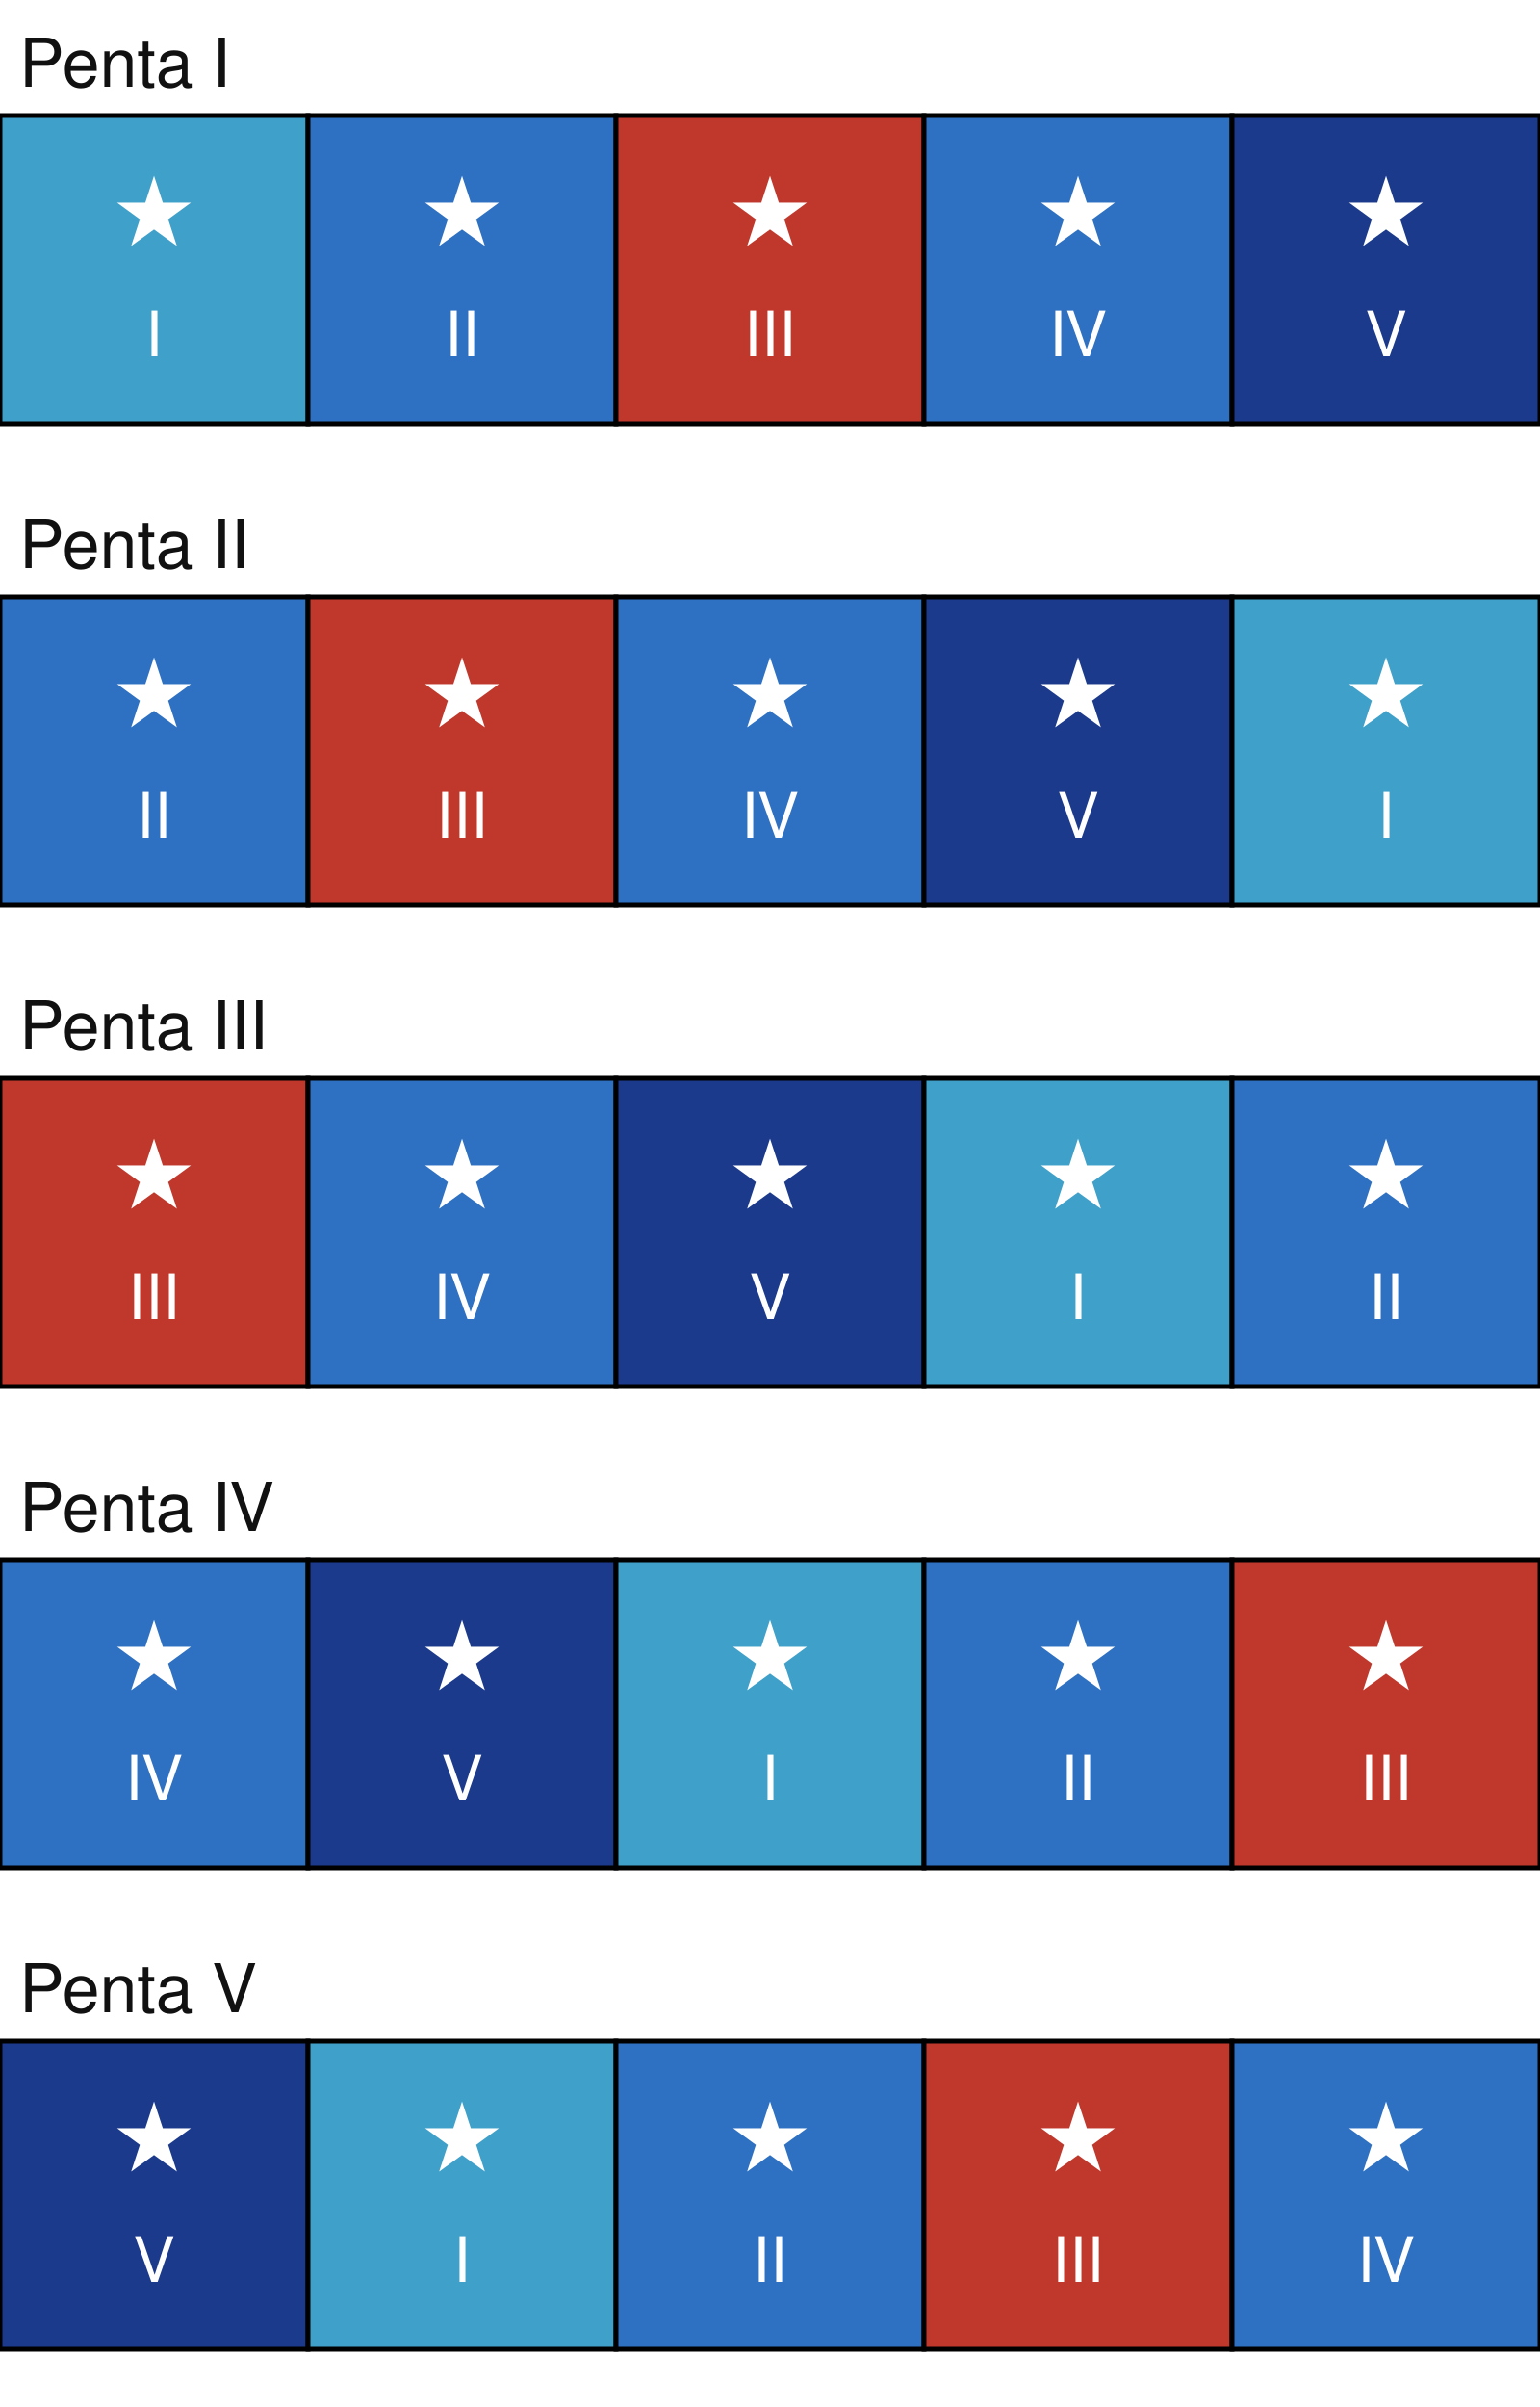
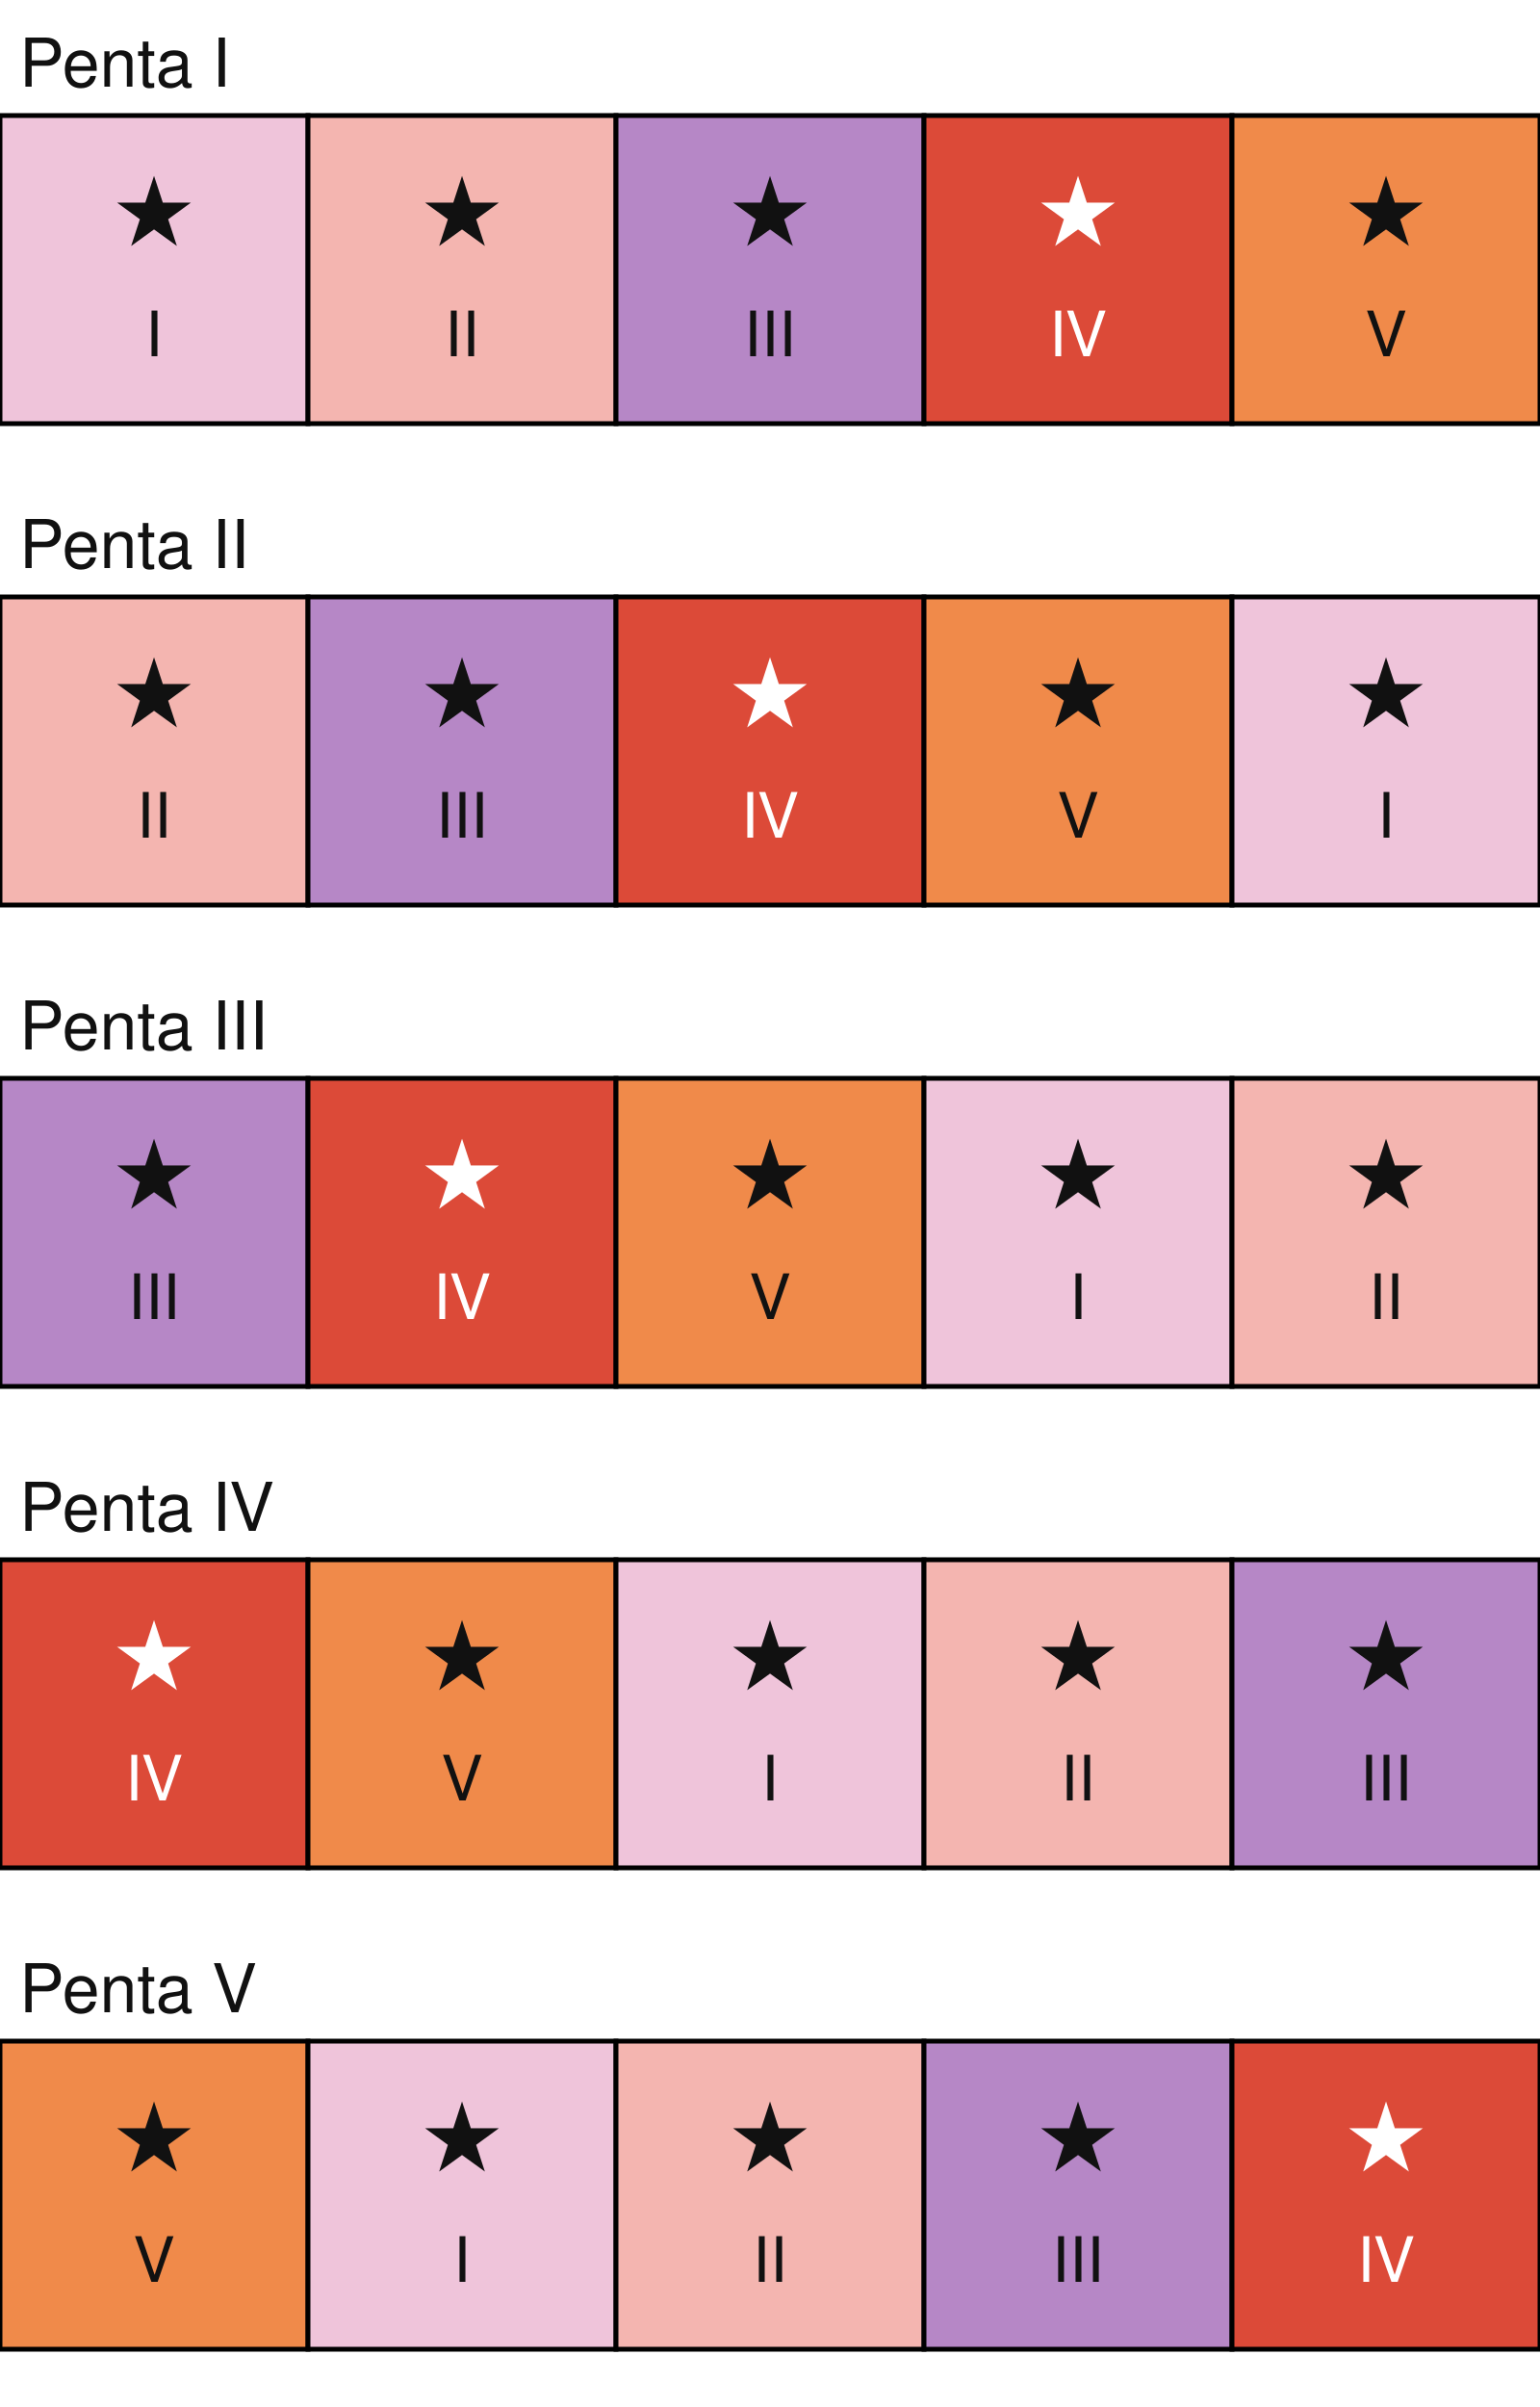
<svg xmlns="http://www.w3.org/2000/svg" width="320" height="500" viewBox="0 0 320 500">
  <rect width="320" height="500" fill="#fff" />
  <g transform="translate(0,0)">
    <rect width="320" height="92" fill="#fff" />
    <text x="4" y="18" fill="#111" font-size="14" font-family="Helvetica,Arial,sans-serif">Penta I</text>
-     <rect x="0" y="24" width="64" height="64" fill="#3FA0C9" stroke="#000" />
-     <text x="32" y="51" fill="#fff" font-size="20" text-anchor="middle" font-family="Helvetica,Arial,sans-serif">★</text>
-     <text x="32" y="74" fill="#fff" font-size="13" text-anchor="middle" font-family="Helvetica,Arial,sans-serif">I</text>
-     <rect x="64" y="24" width="64" height="64" fill="#2E70C1" stroke="#000" />
-     <text x="96" y="51" fill="#fff" font-size="20" text-anchor="middle" font-family="Helvetica,Arial,sans-serif">★</text>
-     <text x="96" y="74" fill="#fff" font-size="13" text-anchor="middle" font-family="Helvetica,Arial,sans-serif">II</text>
-     <rect x="128" y="24" width="64" height="64" fill="#C0382C" stroke="#000" />
-     <text x="160" y="51" fill="#fff" font-size="20" text-anchor="middle" font-family="Helvetica,Arial,sans-serif">★</text>
-     <text x="160" y="74" fill="#fff" font-size="13" text-anchor="middle" font-family="Helvetica,Arial,sans-serif">III</text>
-     <rect x="192" y="24" width="64" height="64" fill="#2E70C1" stroke="#000" />
+     <rect x="0" y="24" width="64" height="64" fill="#EFC4DA" stroke="#000" />
+     <text x="32" y="51" fill="#111" font-size="20" text-anchor="middle" font-family="Helvetica,Arial,sans-serif">★</text>
+     <text x="32" y="74" fill="#111" font-size="13" text-anchor="middle" font-family="Helvetica,Arial,sans-serif">I</text>
+     <rect x="64" y="24" width="64" height="64" fill="#F4B5B0" stroke="#000" />
+     <text x="96" y="51" fill="#111" font-size="20" text-anchor="middle" font-family="Helvetica,Arial,sans-serif">★</text>
+     <text x="96" y="74" fill="#111" font-size="13" text-anchor="middle" font-family="Helvetica,Arial,sans-serif">II</text>
+     <rect x="128" y="24" width="64" height="64" fill="#B687C6" stroke="#000" />
+     <text x="160" y="51" fill="#111" font-size="20" text-anchor="middle" font-family="Helvetica,Arial,sans-serif">★</text>
+     <text x="160" y="74" fill="#111" font-size="13" text-anchor="middle" font-family="Helvetica,Arial,sans-serif">III</text>
+     <rect x="192" y="24" width="64" height="64" fill="#DC4A38" stroke="#000" />
    <text x="224" y="51" fill="#fff" font-size="20" text-anchor="middle" font-family="Helvetica,Arial,sans-serif">★</text>
    <text x="224" y="74" fill="#fff" font-size="13" text-anchor="middle" font-family="Helvetica,Arial,sans-serif">IV</text>
-     <rect x="256" y="24" width="64" height="64" fill="#1B3A8C" stroke="#000" />
-     <text x="288" y="51" fill="#fff" font-size="20" text-anchor="middle" font-family="Helvetica,Arial,sans-serif">★</text>
-     <text x="288" y="74" fill="#fff" font-size="13" text-anchor="middle" font-family="Helvetica,Arial,sans-serif">V</text>
+     <rect x="256" y="24" width="64" height="64" fill="#F08A4A" stroke="#000" />
+     <text x="288" y="51" fill="#111" font-size="20" text-anchor="middle" font-family="Helvetica,Arial,sans-serif">★</text>
+     <text x="288" y="74" fill="#111" font-size="13" text-anchor="middle" font-family="Helvetica,Arial,sans-serif">V</text>
  </g>
  <g transform="translate(0,100)">
    <rect width="320" height="92" fill="#fff" />
    <text x="4" y="18" fill="#111" font-size="14" font-family="Helvetica,Arial,sans-serif">Penta II</text>
-     <rect x="0" y="24" width="64" height="64" fill="#2E70C1" stroke="#000" />
-     <text x="32" y="51" fill="#fff" font-size="20" text-anchor="middle" font-family="Helvetica,Arial,sans-serif">★</text>
-     <text x="32" y="74" fill="#fff" font-size="13" text-anchor="middle" font-family="Helvetica,Arial,sans-serif">II</text>
-     <rect x="64" y="24" width="64" height="64" fill="#C0382C" stroke="#000" />
-     <text x="96" y="51" fill="#fff" font-size="20" text-anchor="middle" font-family="Helvetica,Arial,sans-serif">★</text>
-     <text x="96" y="74" fill="#fff" font-size="13" text-anchor="middle" font-family="Helvetica,Arial,sans-serif">III</text>
-     <rect x="128" y="24" width="64" height="64" fill="#2E70C1" stroke="#000" />
+     <rect x="0" y="24" width="64" height="64" fill="#F4B5B0" stroke="#000" />
+     <text x="32" y="51" fill="#111" font-size="20" text-anchor="middle" font-family="Helvetica,Arial,sans-serif">★</text>
+     <text x="32" y="74" fill="#111" font-size="13" text-anchor="middle" font-family="Helvetica,Arial,sans-serif">II</text>
+     <rect x="64" y="24" width="64" height="64" fill="#B687C6" stroke="#000" />
+     <text x="96" y="51" fill="#111" font-size="20" text-anchor="middle" font-family="Helvetica,Arial,sans-serif">★</text>
+     <text x="96" y="74" fill="#111" font-size="13" text-anchor="middle" font-family="Helvetica,Arial,sans-serif">III</text>
+     <rect x="128" y="24" width="64" height="64" fill="#DC4A38" stroke="#000" />
    <text x="160" y="51" fill="#fff" font-size="20" text-anchor="middle" font-family="Helvetica,Arial,sans-serif">★</text>
    <text x="160" y="74" fill="#fff" font-size="13" text-anchor="middle" font-family="Helvetica,Arial,sans-serif">IV</text>
-     <rect x="192" y="24" width="64" height="64" fill="#1B3A8C" stroke="#000" />
-     <text x="224" y="51" fill="#fff" font-size="20" text-anchor="middle" font-family="Helvetica,Arial,sans-serif">★</text>
-     <text x="224" y="74" fill="#fff" font-size="13" text-anchor="middle" font-family="Helvetica,Arial,sans-serif">V</text>
-     <rect x="256" y="24" width="64" height="64" fill="#3FA0C9" stroke="#000" />
-     <text x="288" y="51" fill="#fff" font-size="20" text-anchor="middle" font-family="Helvetica,Arial,sans-serif">★</text>
-     <text x="288" y="74" fill="#fff" font-size="13" text-anchor="middle" font-family="Helvetica,Arial,sans-serif">I</text>
+     <rect x="192" y="24" width="64" height="64" fill="#F08A4A" stroke="#000" />
+     <text x="224" y="51" fill="#111" font-size="20" text-anchor="middle" font-family="Helvetica,Arial,sans-serif">★</text>
+     <text x="224" y="74" fill="#111" font-size="13" text-anchor="middle" font-family="Helvetica,Arial,sans-serif">V</text>
+     <rect x="256" y="24" width="64" height="64" fill="#EFC4DA" stroke="#000" />
+     <text x="288" y="51" fill="#111" font-size="20" text-anchor="middle" font-family="Helvetica,Arial,sans-serif">★</text>
+     <text x="288" y="74" fill="#111" font-size="13" text-anchor="middle" font-family="Helvetica,Arial,sans-serif">I</text>
  </g>
  <g transform="translate(0,200)">
    <rect width="320" height="92" fill="#fff" />
    <text x="4" y="18" fill="#111" font-size="14" font-family="Helvetica,Arial,sans-serif">Penta III</text>
-     <rect x="0" y="24" width="64" height="64" fill="#C0382C" stroke="#000" />
-     <text x="32" y="51" fill="#fff" font-size="20" text-anchor="middle" font-family="Helvetica,Arial,sans-serif">★</text>
-     <text x="32" y="74" fill="#fff" font-size="13" text-anchor="middle" font-family="Helvetica,Arial,sans-serif">III</text>
-     <rect x="64" y="24" width="64" height="64" fill="#2E70C1" stroke="#000" />
+     <rect x="0" y="24" width="64" height="64" fill="#B687C6" stroke="#000" />
+     <text x="32" y="51" fill="#111" font-size="20" text-anchor="middle" font-family="Helvetica,Arial,sans-serif">★</text>
+     <text x="32" y="74" fill="#111" font-size="13" text-anchor="middle" font-family="Helvetica,Arial,sans-serif">III</text>
+     <rect x="64" y="24" width="64" height="64" fill="#DC4A38" stroke="#000" />
    <text x="96" y="51" fill="#fff" font-size="20" text-anchor="middle" font-family="Helvetica,Arial,sans-serif">★</text>
    <text x="96" y="74" fill="#fff" font-size="13" text-anchor="middle" font-family="Helvetica,Arial,sans-serif">IV</text>
-     <rect x="128" y="24" width="64" height="64" fill="#1B3A8C" stroke="#000" />
-     <text x="160" y="51" fill="#fff" font-size="20" text-anchor="middle" font-family="Helvetica,Arial,sans-serif">★</text>
-     <text x="160" y="74" fill="#fff" font-size="13" text-anchor="middle" font-family="Helvetica,Arial,sans-serif">V</text>
-     <rect x="192" y="24" width="64" height="64" fill="#3FA0C9" stroke="#000" />
-     <text x="224" y="51" fill="#fff" font-size="20" text-anchor="middle" font-family="Helvetica,Arial,sans-serif">★</text>
-     <text x="224" y="74" fill="#fff" font-size="13" text-anchor="middle" font-family="Helvetica,Arial,sans-serif">I</text>
-     <rect x="256" y="24" width="64" height="64" fill="#2E70C1" stroke="#000" />
-     <text x="288" y="51" fill="#fff" font-size="20" text-anchor="middle" font-family="Helvetica,Arial,sans-serif">★</text>
-     <text x="288" y="74" fill="#fff" font-size="13" text-anchor="middle" font-family="Helvetica,Arial,sans-serif">II</text>
+     <rect x="128" y="24" width="64" height="64" fill="#F08A4A" stroke="#000" />
+     <text x="160" y="51" fill="#111" font-size="20" text-anchor="middle" font-family="Helvetica,Arial,sans-serif">★</text>
+     <text x="160" y="74" fill="#111" font-size="13" text-anchor="middle" font-family="Helvetica,Arial,sans-serif">V</text>
+     <rect x="192" y="24" width="64" height="64" fill="#EFC4DA" stroke="#000" />
+     <text x="224" y="51" fill="#111" font-size="20" text-anchor="middle" font-family="Helvetica,Arial,sans-serif">★</text>
+     <text x="224" y="74" fill="#111" font-size="13" text-anchor="middle" font-family="Helvetica,Arial,sans-serif">I</text>
+     <rect x="256" y="24" width="64" height="64" fill="#F4B5B0" stroke="#000" />
+     <text x="288" y="51" fill="#111" font-size="20" text-anchor="middle" font-family="Helvetica,Arial,sans-serif">★</text>
+     <text x="288" y="74" fill="#111" font-size="13" text-anchor="middle" font-family="Helvetica,Arial,sans-serif">II</text>
  </g>
  <g transform="translate(0,300)">
    <rect width="320" height="92" fill="#fff" />
    <text x="4" y="18" fill="#111" font-size="14" font-family="Helvetica,Arial,sans-serif">Penta IV</text>
-     <rect x="0" y="24" width="64" height="64" fill="#2E70C1" stroke="#000" />
+     <rect x="0" y="24" width="64" height="64" fill="#DC4A38" stroke="#000" />
    <text x="32" y="51" fill="#fff" font-size="20" text-anchor="middle" font-family="Helvetica,Arial,sans-serif">★</text>
    <text x="32" y="74" fill="#fff" font-size="13" text-anchor="middle" font-family="Helvetica,Arial,sans-serif">IV</text>
-     <rect x="64" y="24" width="64" height="64" fill="#1B3A8C" stroke="#000" />
-     <text x="96" y="51" fill="#fff" font-size="20" text-anchor="middle" font-family="Helvetica,Arial,sans-serif">★</text>
-     <text x="96" y="74" fill="#fff" font-size="13" text-anchor="middle" font-family="Helvetica,Arial,sans-serif">V</text>
-     <rect x="128" y="24" width="64" height="64" fill="#3FA0C9" stroke="#000" />
-     <text x="160" y="51" fill="#fff" font-size="20" text-anchor="middle" font-family="Helvetica,Arial,sans-serif">★</text>
-     <text x="160" y="74" fill="#fff" font-size="13" text-anchor="middle" font-family="Helvetica,Arial,sans-serif">I</text>
-     <rect x="192" y="24" width="64" height="64" fill="#2E70C1" stroke="#000" />
-     <text x="224" y="51" fill="#fff" font-size="20" text-anchor="middle" font-family="Helvetica,Arial,sans-serif">★</text>
-     <text x="224" y="74" fill="#fff" font-size="13" text-anchor="middle" font-family="Helvetica,Arial,sans-serif">II</text>
-     <rect x="256" y="24" width="64" height="64" fill="#C0382C" stroke="#000" />
-     <text x="288" y="51" fill="#fff" font-size="20" text-anchor="middle" font-family="Helvetica,Arial,sans-serif">★</text>
-     <text x="288" y="74" fill="#fff" font-size="13" text-anchor="middle" font-family="Helvetica,Arial,sans-serif">III</text>
+     <rect x="64" y="24" width="64" height="64" fill="#F08A4A" stroke="#000" />
+     <text x="96" y="51" fill="#111" font-size="20" text-anchor="middle" font-family="Helvetica,Arial,sans-serif">★</text>
+     <text x="96" y="74" fill="#111" font-size="13" text-anchor="middle" font-family="Helvetica,Arial,sans-serif">V</text>
+     <rect x="128" y="24" width="64" height="64" fill="#EFC4DA" stroke="#000" />
+     <text x="160" y="51" fill="#111" font-size="20" text-anchor="middle" font-family="Helvetica,Arial,sans-serif">★</text>
+     <text x="160" y="74" fill="#111" font-size="13" text-anchor="middle" font-family="Helvetica,Arial,sans-serif">I</text>
+     <rect x="192" y="24" width="64" height="64" fill="#F4B5B0" stroke="#000" />
+     <text x="224" y="51" fill="#111" font-size="20" text-anchor="middle" font-family="Helvetica,Arial,sans-serif">★</text>
+     <text x="224" y="74" fill="#111" font-size="13" text-anchor="middle" font-family="Helvetica,Arial,sans-serif">II</text>
+     <rect x="256" y="24" width="64" height="64" fill="#B687C6" stroke="#000" />
+     <text x="288" y="51" fill="#111" font-size="20" text-anchor="middle" font-family="Helvetica,Arial,sans-serif">★</text>
+     <text x="288" y="74" fill="#111" font-size="13" text-anchor="middle" font-family="Helvetica,Arial,sans-serif">III</text>
  </g>
  <g transform="translate(0,400)">
    <rect width="320" height="92" fill="#fff" />
    <text x="4" y="18" fill="#111" font-size="14" font-family="Helvetica,Arial,sans-serif">Penta V</text>
-     <rect x="0" y="24" width="64" height="64" fill="#1B3A8C" stroke="#000" />
-     <text x="32" y="51" fill="#fff" font-size="20" text-anchor="middle" font-family="Helvetica,Arial,sans-serif">★</text>
-     <text x="32" y="74" fill="#fff" font-size="13" text-anchor="middle" font-family="Helvetica,Arial,sans-serif">V</text>
-     <rect x="64" y="24" width="64" height="64" fill="#3FA0C9" stroke="#000" />
-     <text x="96" y="51" fill="#fff" font-size="20" text-anchor="middle" font-family="Helvetica,Arial,sans-serif">★</text>
-     <text x="96" y="74" fill="#fff" font-size="13" text-anchor="middle" font-family="Helvetica,Arial,sans-serif">I</text>
-     <rect x="128" y="24" width="64" height="64" fill="#2E70C1" stroke="#000" />
-     <text x="160" y="51" fill="#fff" font-size="20" text-anchor="middle" font-family="Helvetica,Arial,sans-serif">★</text>
-     <text x="160" y="74" fill="#fff" font-size="13" text-anchor="middle" font-family="Helvetica,Arial,sans-serif">II</text>
-     <rect x="192" y="24" width="64" height="64" fill="#C0382C" stroke="#000" />
-     <text x="224" y="51" fill="#fff" font-size="20" text-anchor="middle" font-family="Helvetica,Arial,sans-serif">★</text>
-     <text x="224" y="74" fill="#fff" font-size="13" text-anchor="middle" font-family="Helvetica,Arial,sans-serif">III</text>
-     <rect x="256" y="24" width="64" height="64" fill="#2E70C1" stroke="#000" />
+     <rect x="0" y="24" width="64" height="64" fill="#F08A4A" stroke="#000" />
+     <text x="32" y="51" fill="#111" font-size="20" text-anchor="middle" font-family="Helvetica,Arial,sans-serif">★</text>
+     <text x="32" y="74" fill="#111" font-size="13" text-anchor="middle" font-family="Helvetica,Arial,sans-serif">V</text>
+     <rect x="64" y="24" width="64" height="64" fill="#EFC4DA" stroke="#000" />
+     <text x="96" y="51" fill="#111" font-size="20" text-anchor="middle" font-family="Helvetica,Arial,sans-serif">★</text>
+     <text x="96" y="74" fill="#111" font-size="13" text-anchor="middle" font-family="Helvetica,Arial,sans-serif">I</text>
+     <rect x="128" y="24" width="64" height="64" fill="#F4B5B0" stroke="#000" />
+     <text x="160" y="51" fill="#111" font-size="20" text-anchor="middle" font-family="Helvetica,Arial,sans-serif">★</text>
+     <text x="160" y="74" fill="#111" font-size="13" text-anchor="middle" font-family="Helvetica,Arial,sans-serif">II</text>
+     <rect x="192" y="24" width="64" height="64" fill="#B687C6" stroke="#000" />
+     <text x="224" y="51" fill="#111" font-size="20" text-anchor="middle" font-family="Helvetica,Arial,sans-serif">★</text>
+     <text x="224" y="74" fill="#111" font-size="13" text-anchor="middle" font-family="Helvetica,Arial,sans-serif">III</text>
+     <rect x="256" y="24" width="64" height="64" fill="#DC4A38" stroke="#000" />
    <text x="288" y="51" fill="#fff" font-size="20" text-anchor="middle" font-family="Helvetica,Arial,sans-serif">★</text>
    <text x="288" y="74" fill="#fff" font-size="13" text-anchor="middle" font-family="Helvetica,Arial,sans-serif">IV</text>
  </g>
</svg>
